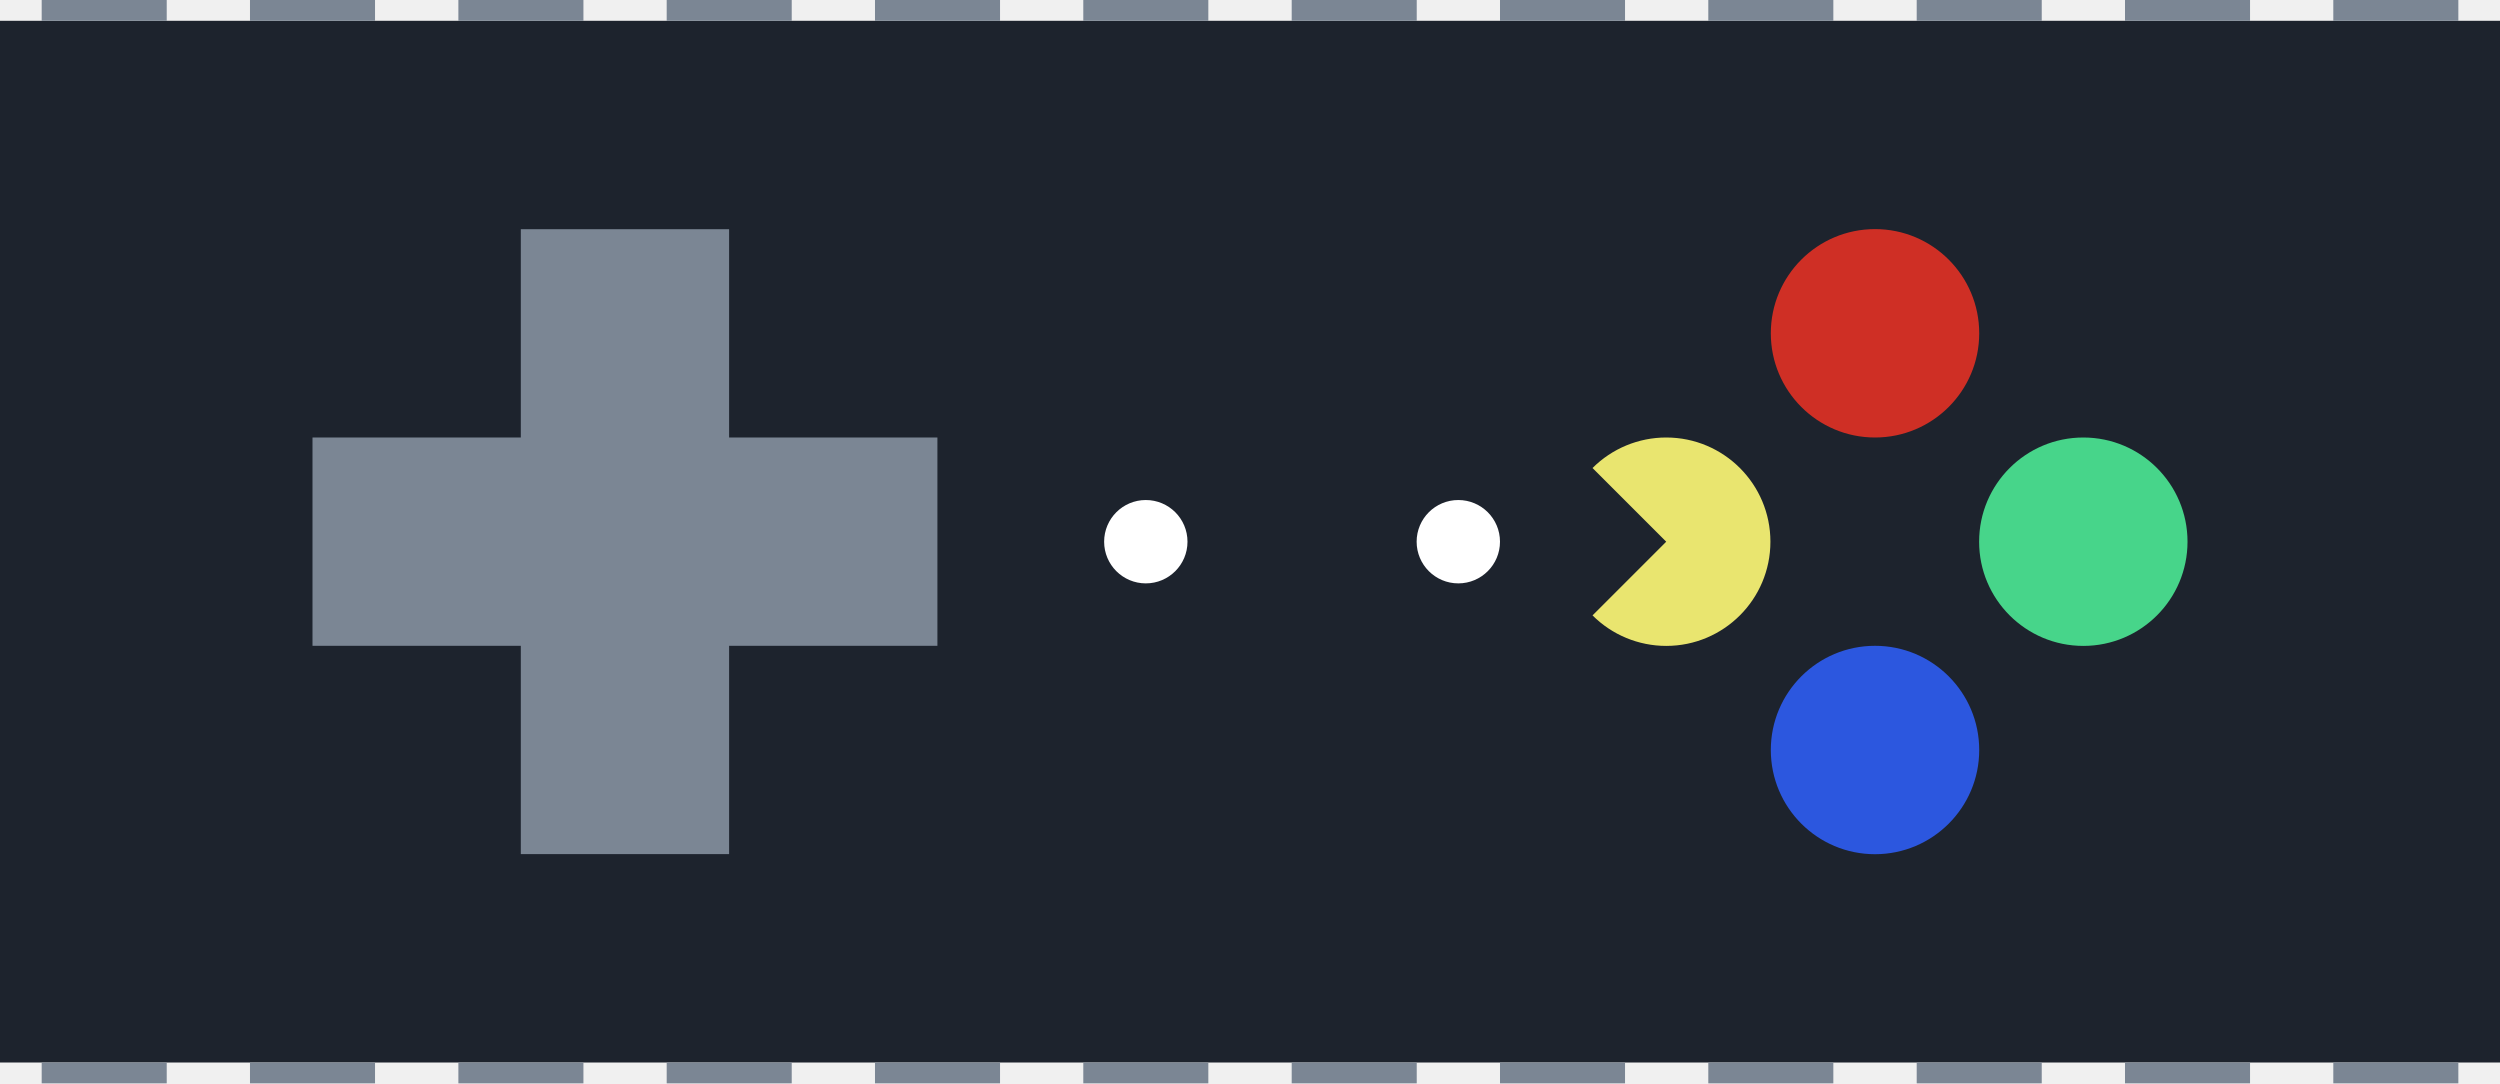
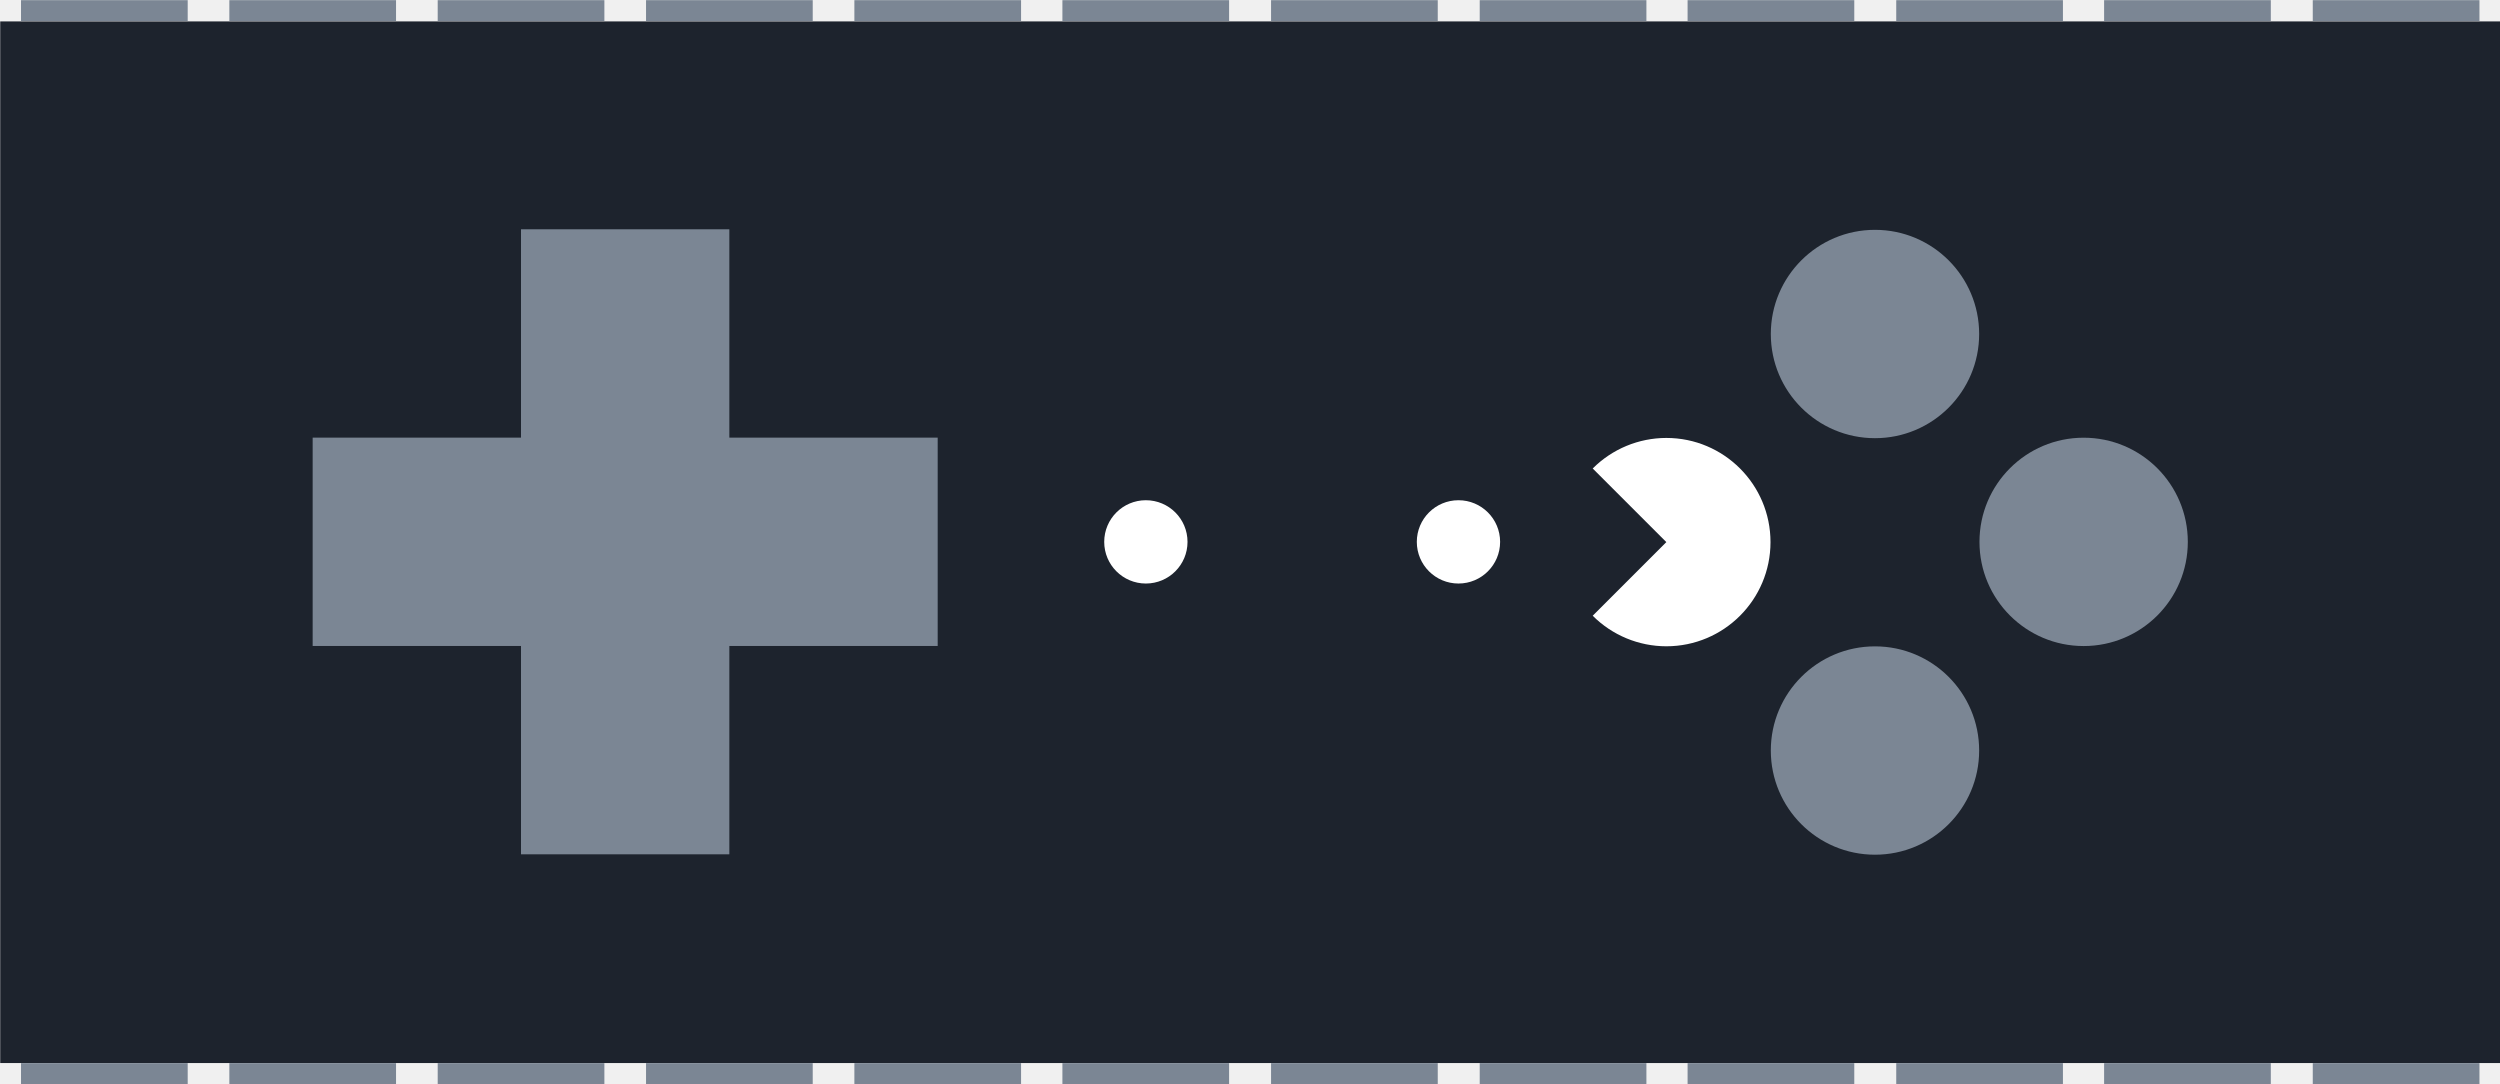
- <svg xmlns="http://www.w3.org/2000/svg" id="svg68" viewBox="0 0 182.089 78.903" version="1.1" height="298.217" width="688.209">
-   <defs id="defs72" />
-   <g style="stroke-width:0.138" id="g66" transform="matrix(7.262712,0,0,7.262712,-672.8394,-789.5471)">
-     <rect style="opacity:1;fill:#1d232d;fill-opacity:1;stroke:none;stroke-width:0.418;stroke-linecap:square;stroke-linejoin:miter;stroke-miterlimit:40;stroke-dasharray:none;stroke-opacity:1;paint-order:normal" id="rect2586" width="25.072" height="10.447" x="92.643" y="108.921" />
-     <circle r="0.418" style="opacity:1;fill:#ffffff;fill-opacity:1;stroke:none;stroke-width:1.671;stroke-linecap:round;stroke-miterlimit:40;stroke-dasharray:none;stroke-opacity:1" id="circle2588" cx="-104.134" cy="-114.145" transform="scale(-1)" />
-     <path d="m 97.866,111.011 v 2.089 h -2.089 v 2.089 h 2.089 v 2.089 h 2.089 v -2.089 h 2.089 v -2.089 h -2.089 v -2.089 z" style="opacity:1;fill:#7b8694;fill-opacity:1;stroke:none;stroke-width:0.836;stroke-linecap:round;stroke-miterlimit:40;stroke-dasharray:none;stroke-opacity:1" id="path2590" />
-     <circle cy="114.145" cx="113.536" id="circle2592" style="opacity:1;fill:#47d58a;fill-opacity:1;stroke:none;stroke-width:0.836;stroke-linecap:round;stroke-miterlimit:40;stroke-dasharray:none;stroke-opacity:1" r="1.045" />
-     <circle style="opacity:1;fill:#cf2f25;fill-opacity:1;stroke:none;stroke-width:0.836;stroke-linecap:round;stroke-miterlimit:40;stroke-dasharray:none;stroke-opacity:1" id="circle2594" cx="111.447" cy="112.055" r="1.045" />
-     <circle cy="116.234" cx="111.447" id="circle2596" style="opacity:1;fill:#2c57df;fill-opacity:1;stroke:none;stroke-width:0.836;stroke-linecap:round;stroke-miterlimit:40;stroke-dasharray:none;stroke-opacity:1" r="1.045" />
-     <path id="path2598" style="opacity:1;fill:#e9e56f;fill-opacity:1;stroke:none;stroke-width:0.836;stroke-linecap:round;stroke-miterlimit:40;stroke-dasharray:none;stroke-opacity:1" d="m 109.353,113.1 a 1.045,1.045 0 0 0 -0.739,0.306 l 0.739,0.739 -0.739,0.739 a 1.045,1.045 0 0 0 0.739,0.306 1.045,1.045 0 0 0 1.045,-1.045 1.045,1.045 0 0 0 -1.045,-1.045 z" />
-     <circle transform="scale(-1)" cy="-114.145" cx="-107.268" id="circle2610" style="opacity:1;fill:#ffffff;fill-opacity:1;stroke:none;stroke-width:1.671;stroke-linecap:round;stroke-miterlimit:40;stroke-dasharray:none;stroke-opacity:1" r="0.418" />
-     <path style="fill:#7b8694;fill-opacity:1;stroke:none;stroke-width:0.158;stroke-miterlimit:40" d="m 93.061,108.712 h 1.254 v 0.209 H 93.061 Z" id="path2850" />
-     <path id="path2854" d="m 95.15,108.712 h 1.254 v 0.209 h -1.254 z" style="fill:#7b8694;fill-opacity:1;stroke:none;stroke-width:0.158;stroke-miterlimit:40" />
-     <path style="fill:#7b8694;fill-opacity:1;stroke:none;stroke-width:0.158;stroke-miterlimit:40" d="m 97.24,108.712 h 1.254 v 0.209 h -1.254 z" id="path2856" />
-     <path id="path2858" d="m 99.329,108.712 h 1.254 v 0.209 h -1.254 z" style="fill:#7b8694;fill-opacity:1;stroke:none;stroke-width:0.158;stroke-miterlimit:40" />
-     <path style="fill:#7b8694;fill-opacity:1;stroke:none;stroke-width:0.158;stroke-miterlimit:40" d="m 101.418,108.712 h 1.254 v 0.209 h -1.254 z" id="path2860" />
-     <path id="path2862" d="m 103.507,108.712 h 1.254 v 0.209 h -1.254 z" style="fill:#7b8694;fill-opacity:1;stroke:none;stroke-width:0.158;stroke-miterlimit:40" />
-     <path style="fill:#7b8694;fill-opacity:1;stroke:none;stroke-width:0.158;stroke-miterlimit:40" d="m 105.597,108.712 h 1.254 v 0.209 h -1.254 z" id="path2864" />
-     <path id="path2866" d="m 107.686,108.712 h 1.254 v 0.209 h -1.254 z" style="fill:#7b8694;fill-opacity:1;stroke:none;stroke-width:0.158;stroke-miterlimit:40" />
-     <path style="fill:#7b8694;fill-opacity:1;stroke:none;stroke-width:0.158;stroke-miterlimit:40" d="m 109.775,108.712 h 1.254 v 0.209 h -1.254 z" id="path2868" />
-     <path id="path2870" d="m 111.865,108.712 h 1.254 v 0.209 h -1.254 z" style="fill:#7b8694;fill-opacity:1;stroke:none;stroke-width:0.158;stroke-miterlimit:40" />
-     <path style="fill:#7b8694;fill-opacity:1;stroke:none;stroke-width:0.158;stroke-miterlimit:40" d="m 113.954,108.712 h 1.254 v 0.209 H 113.954 Z" id="path2872" />
-     <path id="path2874" d="m 116.043,108.712 h 1.254 v 0.209 h -1.254 z" style="fill:#7b8694;fill-opacity:1;stroke:none;stroke-width:0.158;stroke-miterlimit:40" />
-     <path style="fill:#7b8694;fill-opacity:1;stroke:none;stroke-width:0.158;stroke-miterlimit:40" d="m 116.043,119.368 h 1.254 v 0.209 h -1.254 z" id="path2876" />
-     <path id="path2878" d="m 113.954,119.368 h 1.254 v 0.209 H 113.954 Z" style="fill:#7b8694;fill-opacity:1;stroke:none;stroke-width:0.158;stroke-miterlimit:40" />
-     <path style="fill:#7b8694;fill-opacity:1;stroke:none;stroke-width:0.158;stroke-miterlimit:40" d="m 111.865,119.368 h 1.254 v 0.209 h -1.254 z" id="path2880" />
-     <path id="path2882" d="m 109.775,119.368 h 1.254 v 0.209 h -1.254 z" style="fill:#7b8694;fill-opacity:1;stroke:none;stroke-width:0.158;stroke-miterlimit:40" />
-     <path style="fill:#7b8694;fill-opacity:1;stroke:none;stroke-width:0.158;stroke-miterlimit:40" d="m 107.686,119.368 h 1.254 v 0.209 h -1.254 z" id="path2884" />
-     <path id="path2886" d="m 105.597,119.368 h 1.254 v 0.209 h -1.254 z" style="fill:#7b8694;fill-opacity:1;stroke:none;stroke-width:0.158;stroke-miterlimit:40" />
-     <path style="fill:#7b8694;fill-opacity:1;stroke:none;stroke-width:0.158;stroke-miterlimit:40" d="m 103.507,119.368 h 1.254 v 0.209 h -1.254 z" id="path2888" />
-     <path id="path2890" d="m 101.418,119.368 h 1.254 v 0.209 h -1.254 z" style="fill:#7b8694;fill-opacity:1;stroke:none;stroke-width:0.158;stroke-miterlimit:40" />
-     <path style="fill:#7b8694;fill-opacity:1;stroke:none;stroke-width:0.158;stroke-miterlimit:40" d="m 99.329,119.368 h 1.254 v 0.209 h -1.254 z" id="path2892" />
-     <path id="path2894" d="m 97.24,119.368 h 1.254 v 0.209 h -1.254 z" style="fill:#7b8694;fill-opacity:1;stroke:none;stroke-width:0.158;stroke-miterlimit:40" />
-     <path style="fill:#7b8694;fill-opacity:1;stroke:none;stroke-width:0.158;stroke-miterlimit:40" d="m 95.15,119.368 h 1.254 v 0.209 h -1.254 z" id="path2896" />
-     <path id="path2898" d="m 93.061,119.368 h 1.254 v 0.209 H 93.061 Z" style="fill:#7b8694;fill-opacity:1;stroke:none;stroke-width:0.158;stroke-miterlimit:40" />
+ <svg xmlns="http://www.w3.org/2000/svg" width="120" height="52.024" version="1.1" viewBox="0 0 31.75 13.765">
+   <g transform="matrix(7.2627 0 0 7.2627 -752.38 -746.07)" stroke-width=".138">
+     <g transform="matrix(.13769 0 0 .13769 91.425 86.76)">
+       <rect x="88.39" y="116.23" width="31.75" height="13.229" fill="#1d232d" style="paint-order:normal" />
+       <circle transform="scale(-1)" cx="-102.94" cy="-122.84" r=".529" fill="#fff" />
+       <g fill="#7b8694">
+         <path d="m95.004 118.87v2.646h-2.646v2.646h2.646v2.646h2.646v-2.646h2.646v-2.646h-2.646v-2.646z" />
+         <circle cx="114.85" cy="122.84" r="1.323" />
+         <circle cx="112.2" cy="120.2" r="1.323" />
+         <circle cx="112.2" cy="125.49" r="1.323" />
+       </g>
+       <path d="m109.55 121.52a1.323 1.323 0 0 0-0.935 0.388l0.935 0.935-0.935 0.935a1.323 1.323 0 0 0 0.935 0.388 1.323 1.323 0 0 0 1.323-1.323 1.323 1.323 0 0 0-1.323-1.323z" fill="#fff" />
+       <circle transform="scale(-1)" cx="-106.91" cy="-122.84" r=".529" fill="#fff" />
+       <g fill="#7b8694">
+         <path d="m88.654 115.96h2.117v0.265h-2.117z" />
+         <path d="m91.3 115.96h2.117v0.265h-2.117z" />
+         <path d="m93.946 115.96h2.117v0.265h-2.117z" />
+         <path d="m96.592 115.96h2.117v0.265h-2.117z" />
+         <path d="m99.238 115.96h2.117v0.265h-2.117z" />
+         <path d="m101.88 115.96h2.117v0.265h-2.117z" />
+         <path d="m104.53 115.96h2.117v0.265h-2.117z" />
+         <path d="m107.18 115.96h2.117v0.265h-2.117z" />
+         <path d="m109.82 115.96h2.117v0.265h-2.117z" />
+         <path d="m112.47 115.96h2.117v0.265h-2.117z" />
+         <path d="m115.11 115.96h2.117v0.265h-2.117z" />
+         <path d="m117.76 115.96h2.117v0.265h-2.117z" />
+         <path d="m88.654 129.46h2.117v0.265h-2.117z" />
+         <path d="m91.3 129.46h2.117v0.265h-2.117z" />
+         <path d="m93.946 129.46h2.117v0.265h-2.117z" />
+         <path d="m96.592 129.46h2.117v0.265h-2.117z" />
+         <path d="m99.238 129.46h2.117v0.265h-2.117z" />
+         <path d="m101.88 129.46h2.117v0.265h-2.117z" />
+         <path d="m104.53 129.46h2.117v0.265h-2.117z" />
+         <path d="m107.18 129.46h2.117v0.265h-2.117z" />
+         <path d="m109.82 129.46h2.117v0.265h-2.117z" />
+         <path d="m112.47 129.46h2.117v0.265h-2.117z" />
+         <path d="m115.11 129.46h2.117v0.265h-2.117z" />
+         <path d="m117.76 129.46h2.117v0.265h-2.117z" />
+       </g>
+     </g>
  </g>
</svg>
